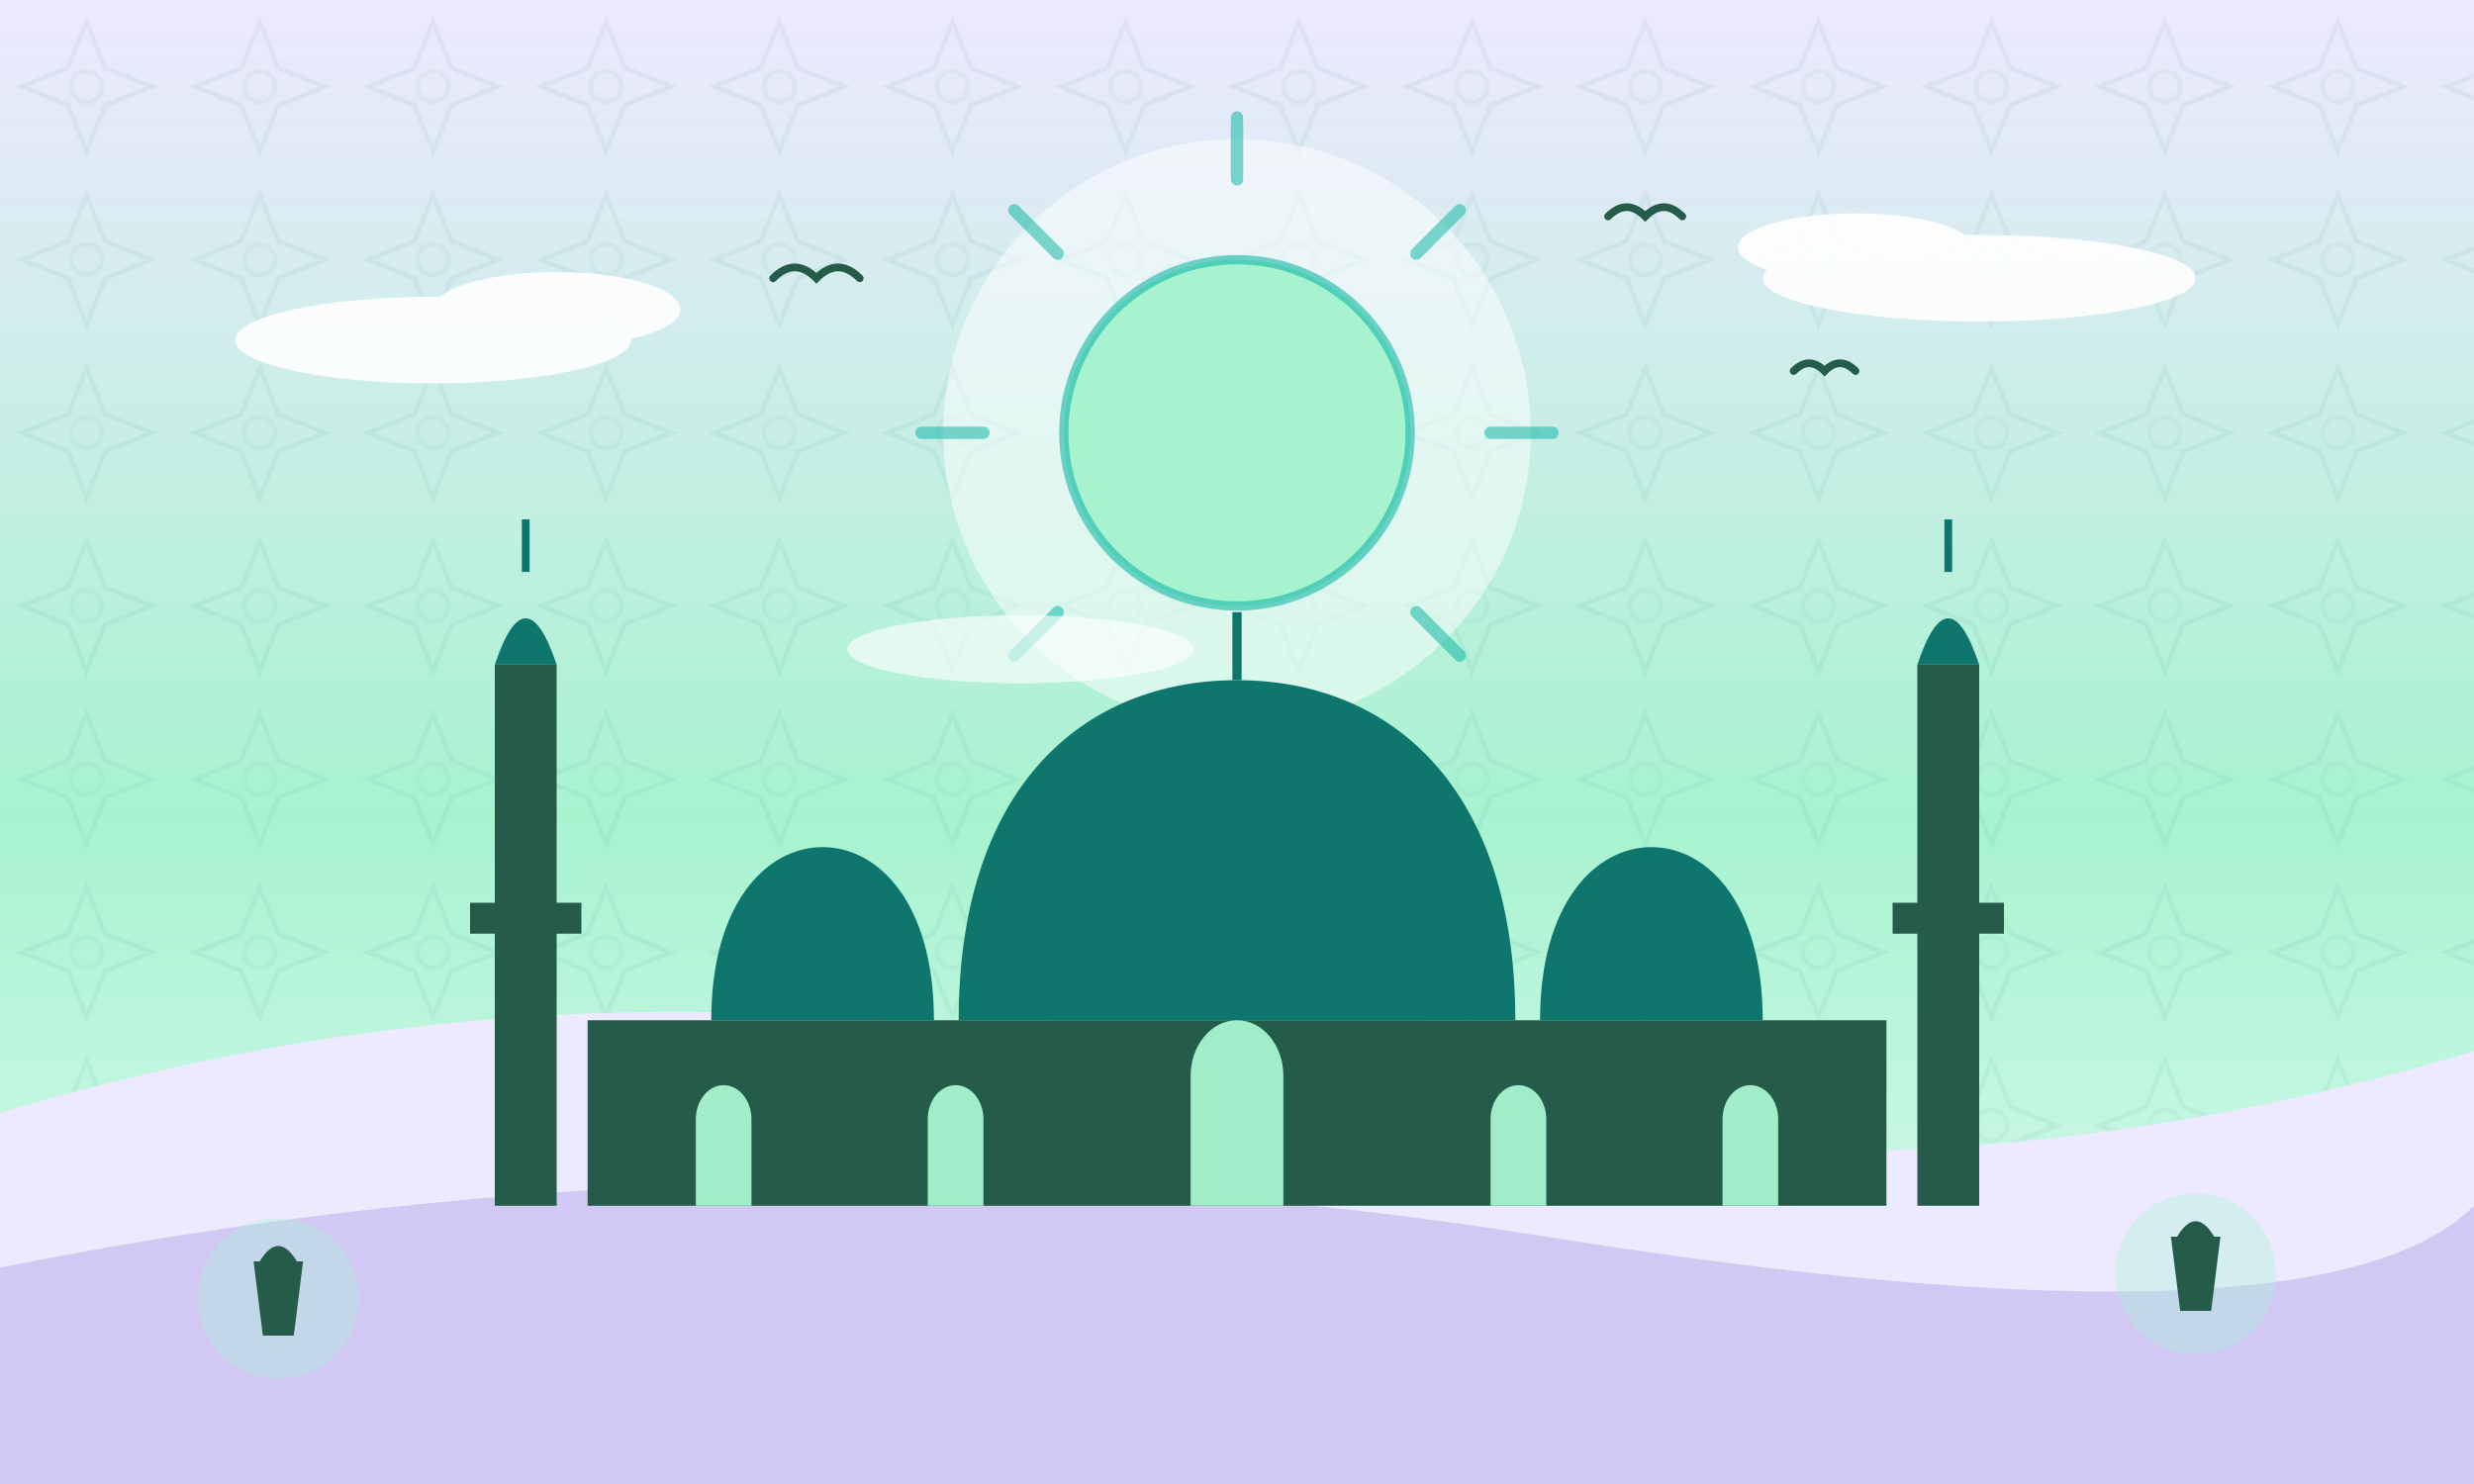
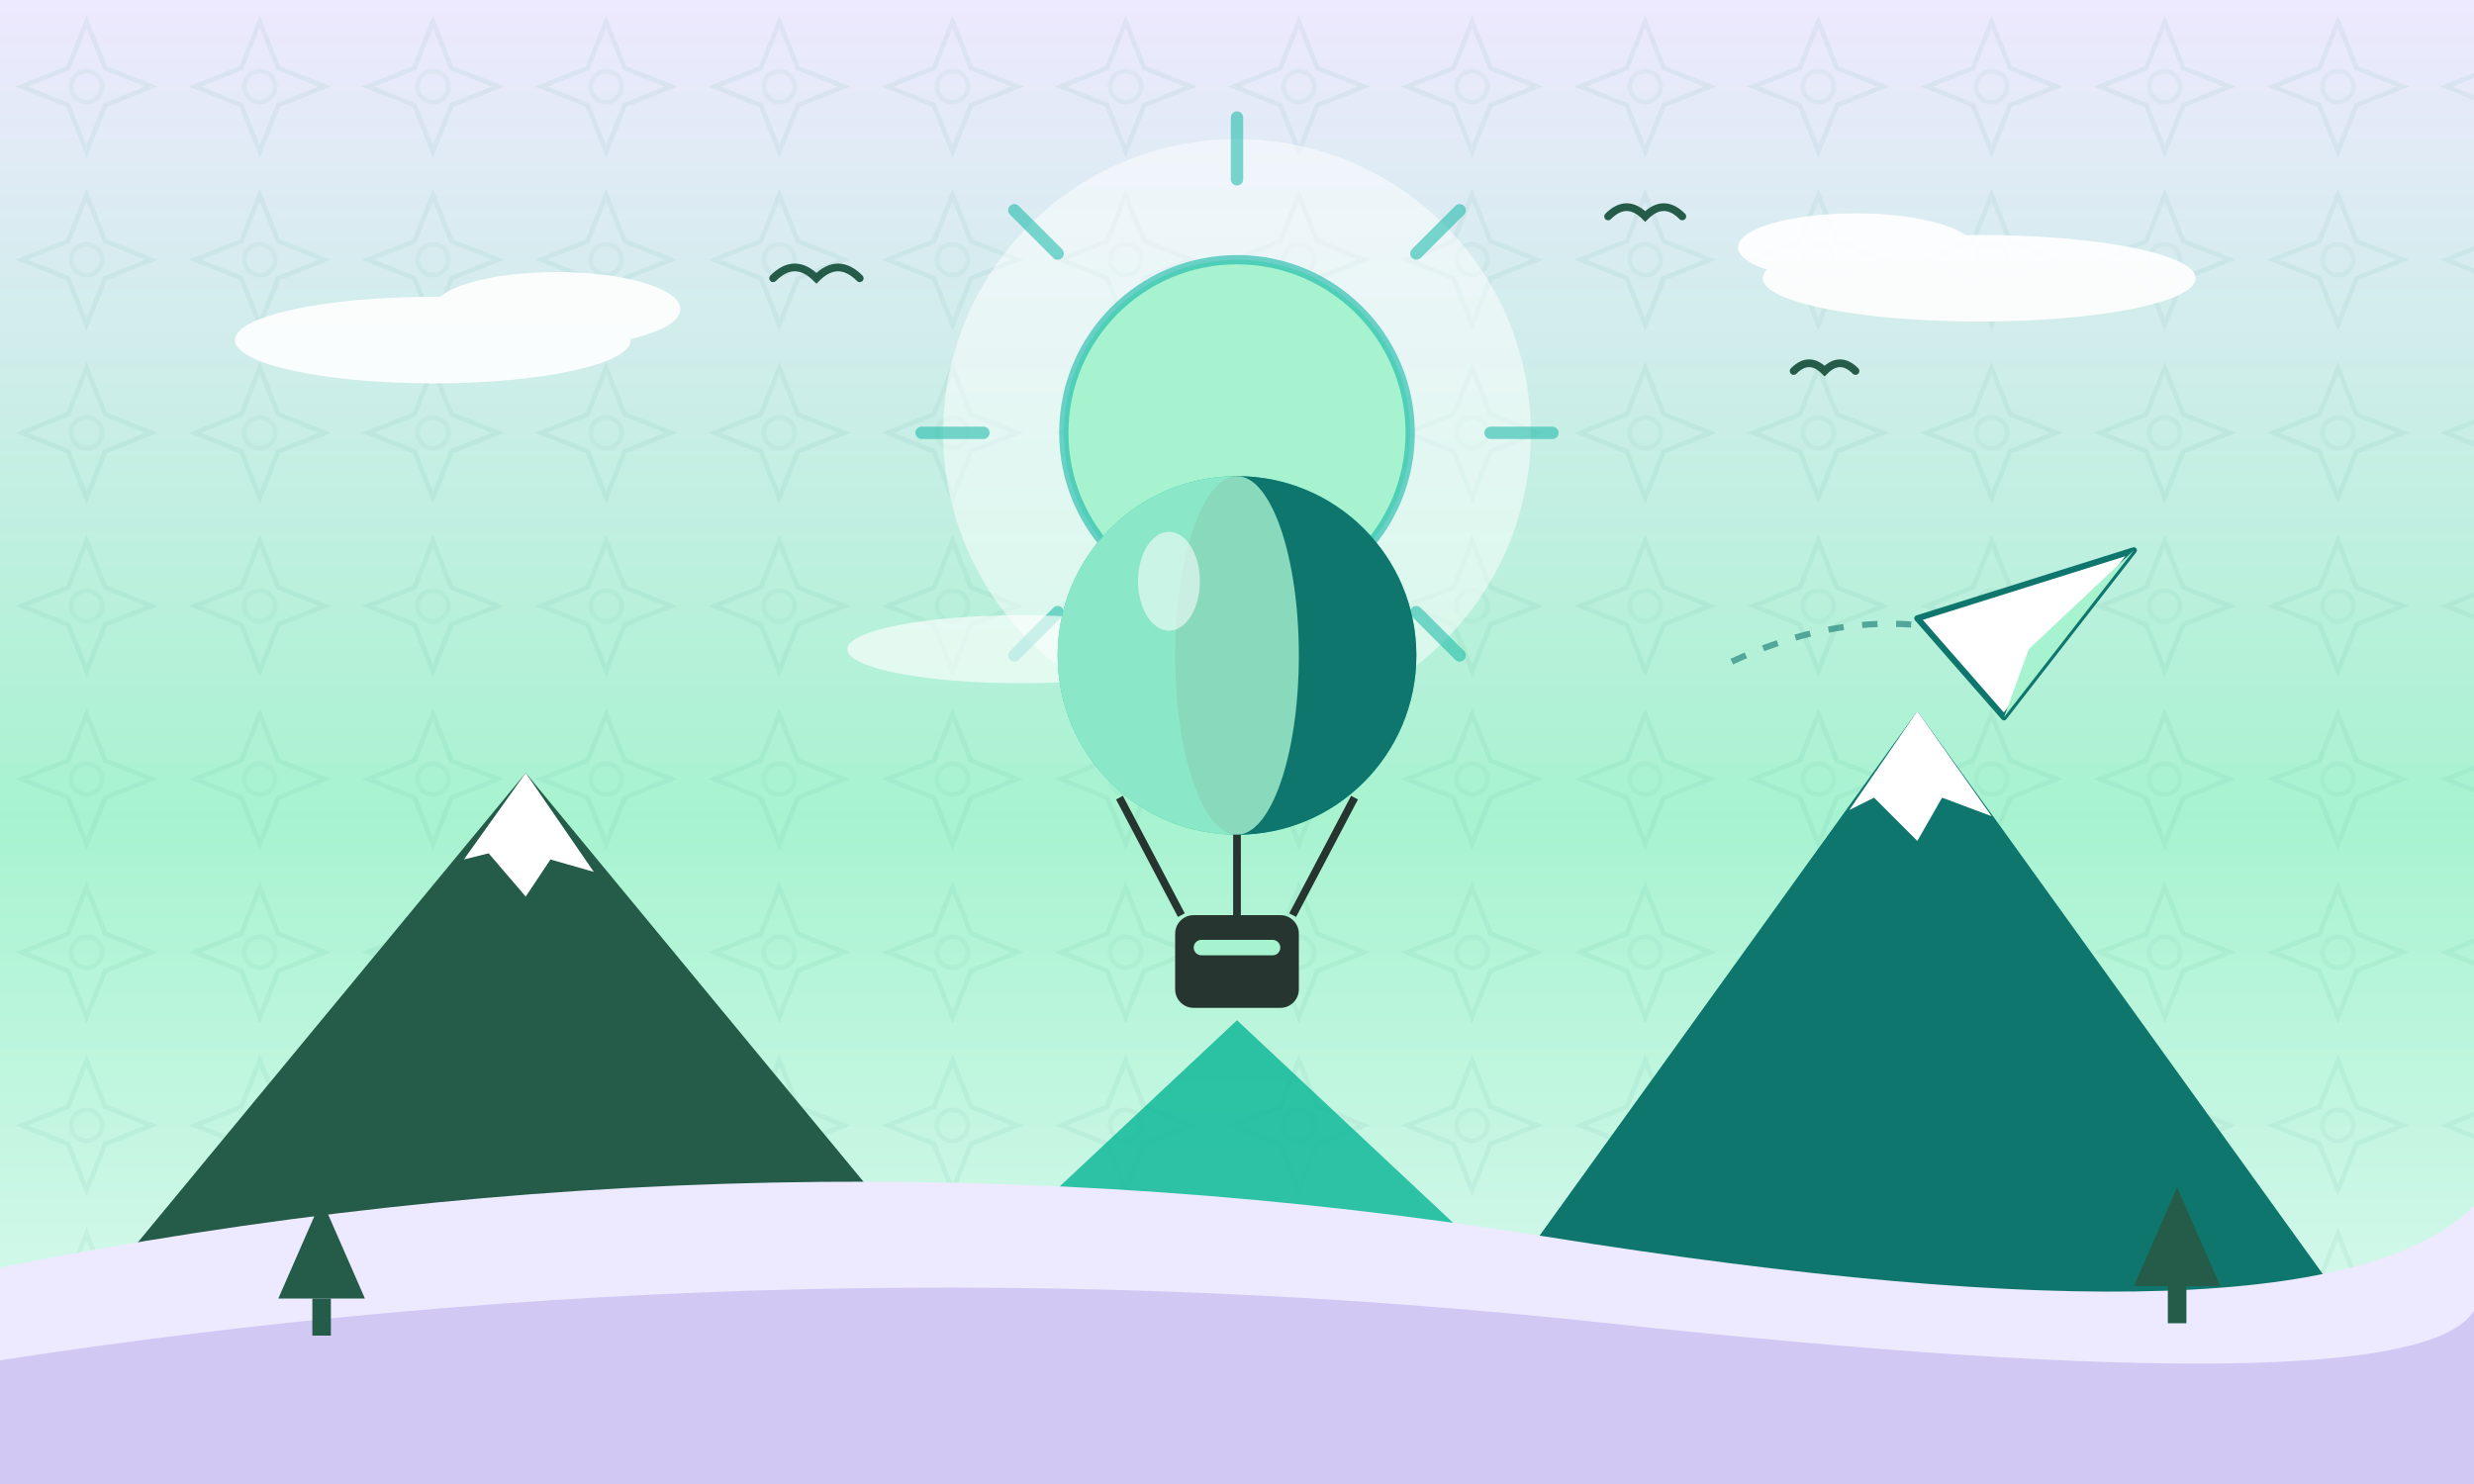
- <svg xmlns="http://www.w3.org/2000/svg" width="800" height="480" viewBox="0 0 800 480" preserveAspectRatio="xMidYMid slice" role="img" aria-label="Mosque at dawn">
+ <svg xmlns="http://www.w3.org/2000/svg" width="800" height="480" viewBox="0 0 800 480" preserveAspectRatio="xMidYMid slice" role="img" aria-label="Hot-air balloon over green mountains at dawn">
  <defs>
    <linearGradient id="futureSky" x1="0" y1="0" x2="0" y2="1">
      <stop offset="0" stop-color="#EDE9FE" />
      <stop offset=".55" stop-color="#A7F3D0" />
      <stop offset="1" stop-color="#E4FAF5" />
    </linearGradient>
    <pattern id="futureGeo" width="56" height="56" patternUnits="userSpaceOnUse">
      <path d="M28 7 L34 22 L49 28 L34 34 L28 49 L22 34 L7 28 L22 22 Z" fill="none" stroke="#0F766E" stroke-opacity=".5" stroke-width="1.5" />
      <circle cx="28" cy="28" r="5" fill="none" stroke="#0F766E" stroke-opacity=".4" stroke-width="1.5" />
    </pattern>
  </defs>
  <rect width="800" height="480" fill="url(#futureSky)" />
  <rect width="800" height="480" fill="url(#futureGeo)" opacity=".12" />
  <circle cx="400" cy="140" r="95" fill="#FFFFFF" opacity=".5" />
  <g stroke="#14B8A6" stroke-width="4" stroke-linecap="round" opacity=".55">
    <line x1="400" y1="58" x2="400" y2="38" />
    <line x1="400" y1="222" x2="400" y2="242" />
    <line x1="318" y1="140" x2="298" y2="140" />
    <line x1="482" y1="140" x2="502" y2="140" />
    <line x1="342" y1="82" x2="328" y2="68" />
    <line x1="458" y1="82" x2="472" y2="68" />
    <line x1="342" y1="198" x2="328" y2="212" />
    <line x1="458" y1="198" x2="472" y2="212" />
  </g>
  <circle cx="400" cy="140" r="56" fill="#A7F3D0" />
  <circle cx="400" cy="140" r="56" fill="none" stroke="#14B8A6" stroke-width="3" opacity=".6" />
  <g fill="#FFFFFF" opacity=".9">
    <ellipse cx="140" cy="110" rx="64" ry="14" />
    <ellipse cx="180" cy="100" rx="40" ry="12" />
    <ellipse cx="640" cy="90" rx="70" ry="14" />
    <ellipse cx="600" cy="80" rx="38" ry="11" />
    <ellipse cx="330" cy="210" rx="56" ry="11" opacity=".7" />
  </g>
  <g fill="none" stroke="#245C49" stroke-width="2.5" stroke-linecap="round">
    <path d="M250 90 q7 -7 14 0 q7 -7 14 0" />
    <path d="M520 70 q6 -6 12 0 q6 -6 12 0" />
    <path d="M580 120 q5 -5 10 0 q5 -5 10 0" />
  </g>
-   <path d="M0 360 Q200 300 400 350 T800 340 V480 H0 Z" fill="#EDE9FE" />
-   <path d="M0 410 Q250 360 500 400 T800 390 V480 H0 Z" fill="#AFA0E8" opacity=".45" />
  <g>
-     <rect x="190" y="330" width="420" height="60" fill="#245C49" />
-     <rect x="340" y="310" width="120" height="20" fill="#245C49" />
-     <path d="M310 330 C310 255 350 220 400 220 C450 220 490 255 490 330 Z" fill="#0F766E" />
-     <line x1="400" y1="220" x2="400" y2="198" stroke="#0F766E" stroke-width="3" />
-     <path transform="translate(400 190)" d="M0 -8 A8 8 0 1 0 0 8 A6.5 6.5 0 1 1 0 -8 Z" fill="#14B8A6" />
-     <path d="M230 330 C230 292 248 274 266 274 C284 274 302 292 302 330 Z" fill="#0F766E" />
-     <path d="M498 330 C498 292 516 274 534 274 C552 274 570 292 570 330 Z" fill="#0F766E" />
-     <rect x="160" y="215" width="20" height="175" fill="#245C49" />
-     <rect x="152" y="292" width="36" height="10" fill="#245C49" />
-     <path d="M160 215 Q170 185 180 215 Z" fill="#0F766E" />
-     <line x1="170" y1="185" x2="170" y2="168" stroke="#0F766E" stroke-width="2.5" />
-     <rect x="620" y="215" width="20" height="175" fill="#245C49" />
-     <rect x="612" y="292" width="36" height="10" fill="#245C49" />
-     <path d="M620 215 Q630 185 640 215 Z" fill="#0F766E" />
-     <line x1="630" y1="185" x2="630" y2="168" stroke="#0F766E" stroke-width="2.5" />
-     <g fill="#A7F3D0" opacity=".95">
-       <path d="M225 390 L225 362 A9 11 0 0 1 243 362 L243 390 Z" />
-       <path d="M300 390 L300 362 A9 11 0 0 1 318 362 L318 390 Z" />
-       <path d="M482 390 L482 362 A9 11 0 0 1 500 362 L500 390 Z" />
-       <path d="M557 390 L557 362 A9 11 0 0 1 575 362 L575 390 Z" />
-       <path d="M385 390 L385 348 A15 18 0 0 1 415 348 L415 390 Z" />
-     </g>
+     <path d="M620 200 L690 178 L648 232 Z" fill="#FFFFFF" stroke="#0F766E" stroke-width="2" stroke-linejoin="round" />
+     <path d="M648 232 L690 178 L656 210 Z" fill="#A7F3D0" />
+     <path d="M560 214 Q590 200 618 202" fill="none" stroke="#0F766E" stroke-width="2" stroke-dasharray="5 6" opacity=".6" />
  </g>
+   <path d="M-20 480 L170 250 L360 480 Z" fill="#245C49" />
+   <path d="M150 278 L170 250 L192 282 L178 278 L170 290 L158 276 Z" fill="#FFFFFF" />
+   <path d="M440 480 L620 230 L800 480 Z" fill="#0F766E" />
+   <path d="M598 262 L620 230 L644 264 L628 258 L620 272 L606 258 Z" fill="#FFFFFF" />
+   <path d="M240 480 L400 330 L560 480 Z" fill="#12B89A" opacity=".85" />
  <g>
-     <circle cx="90" cy="420" r="26" fill="#A7F3D0" opacity=".35" />
-     <path d="M82 408 h16 l-3 24 h-10 Z" fill="#245C49" />
-     <path d="M84 408 Q90 398 96 408 Z" fill="#245C49" />
-     <rect x="88" y="404" width="4" height="5" fill="#245C49" />
-     <circle cx="710" cy="412" r="26" fill="#A7F3D0" opacity=".35" />
-     <path d="M702 400 h16 l-3 24 h-10 Z" fill="#245C49" />
-     <path d="M704 400 Q710 390 716 400 Z" fill="#245C49" />
-     <rect x="708" y="396" width="4" height="5" fill="#245C49" />
+     <circle cx="400" cy="212" r="58" fill="#14B8A6" />
+     <path d="M400 154 a58 58 0 0 1 0 116 a20 58 0 0 1 0 -116 Z" fill="#0F766E" />
+     <path d="M400 154 a58 58 0 0 0 0 116 a20 58 0 0 0 0 -116 Z" fill="#A7F3D0" opacity=".8" />
+     <ellipse cx="378" cy="188" rx="10" ry="16" fill="#FFFFFF" opacity=".55" />
+     <line x1="362" y1="258" x2="382" y2="296" stroke="#26352F" stroke-width="2.5" />
+     <line x1="438" y1="258" x2="418" y2="296" stroke="#26352F" stroke-width="2.5" />
+     <line x1="400" y1="270" x2="400" y2="296" stroke="#26352F" stroke-width="2.5" />
+     <rect x="380" y="296" width="40" height="30" rx="6" fill="#26352F" />
+     <rect x="386" y="304" width="28" height="5" rx="2.5" fill="#A7F3D0" />
+   </g>
+   <path d="M0 410 Q250 360 500 400 T800 390 V480 H0 Z" fill="#EDE9FE" />
+   <path d="M0 440 Q260 400 520 428 T800 424 V480 H0 Z" fill="#AFA0E8" opacity=".45" />
+   <g fill="#245C49">
+     <path d="M90 420 L104 388 L118 420 Z" />
+     <rect x="101" y="420" width="6" height="12" />
+     <path d="M690 416 L704 384 L718 416 Z" />
+     <rect x="701" y="416" width="6" height="12" />
  </g>
</svg>
